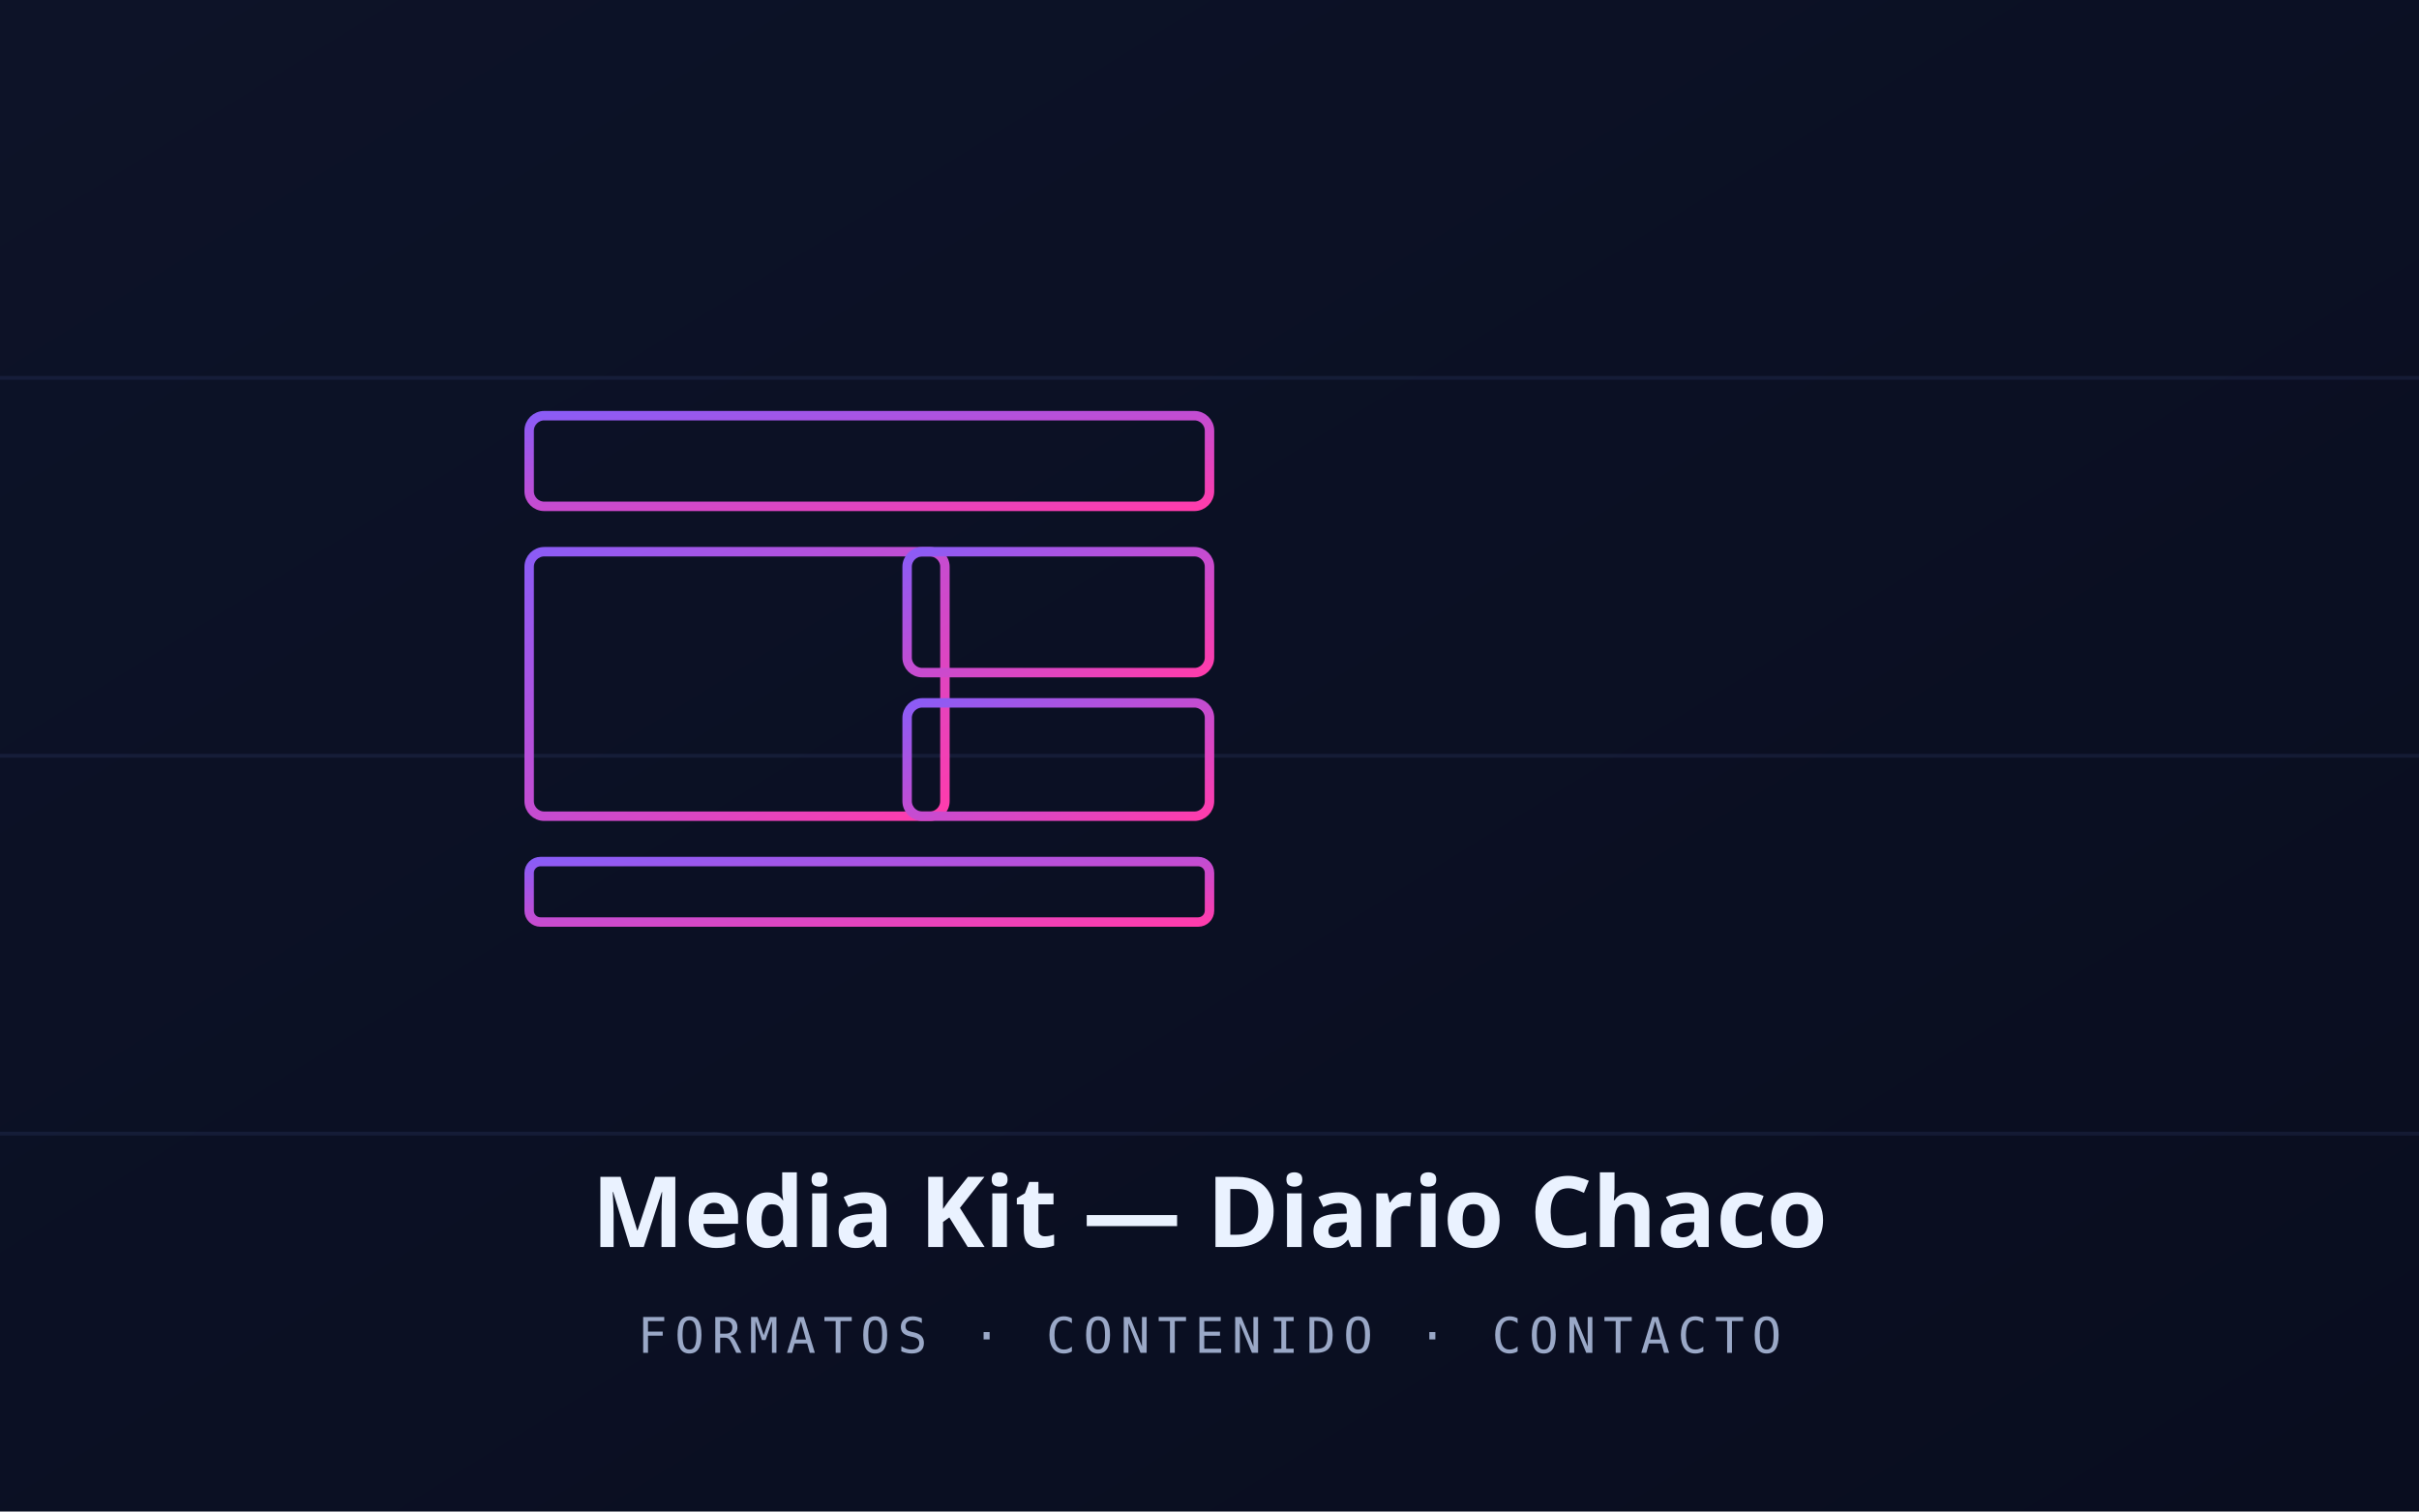
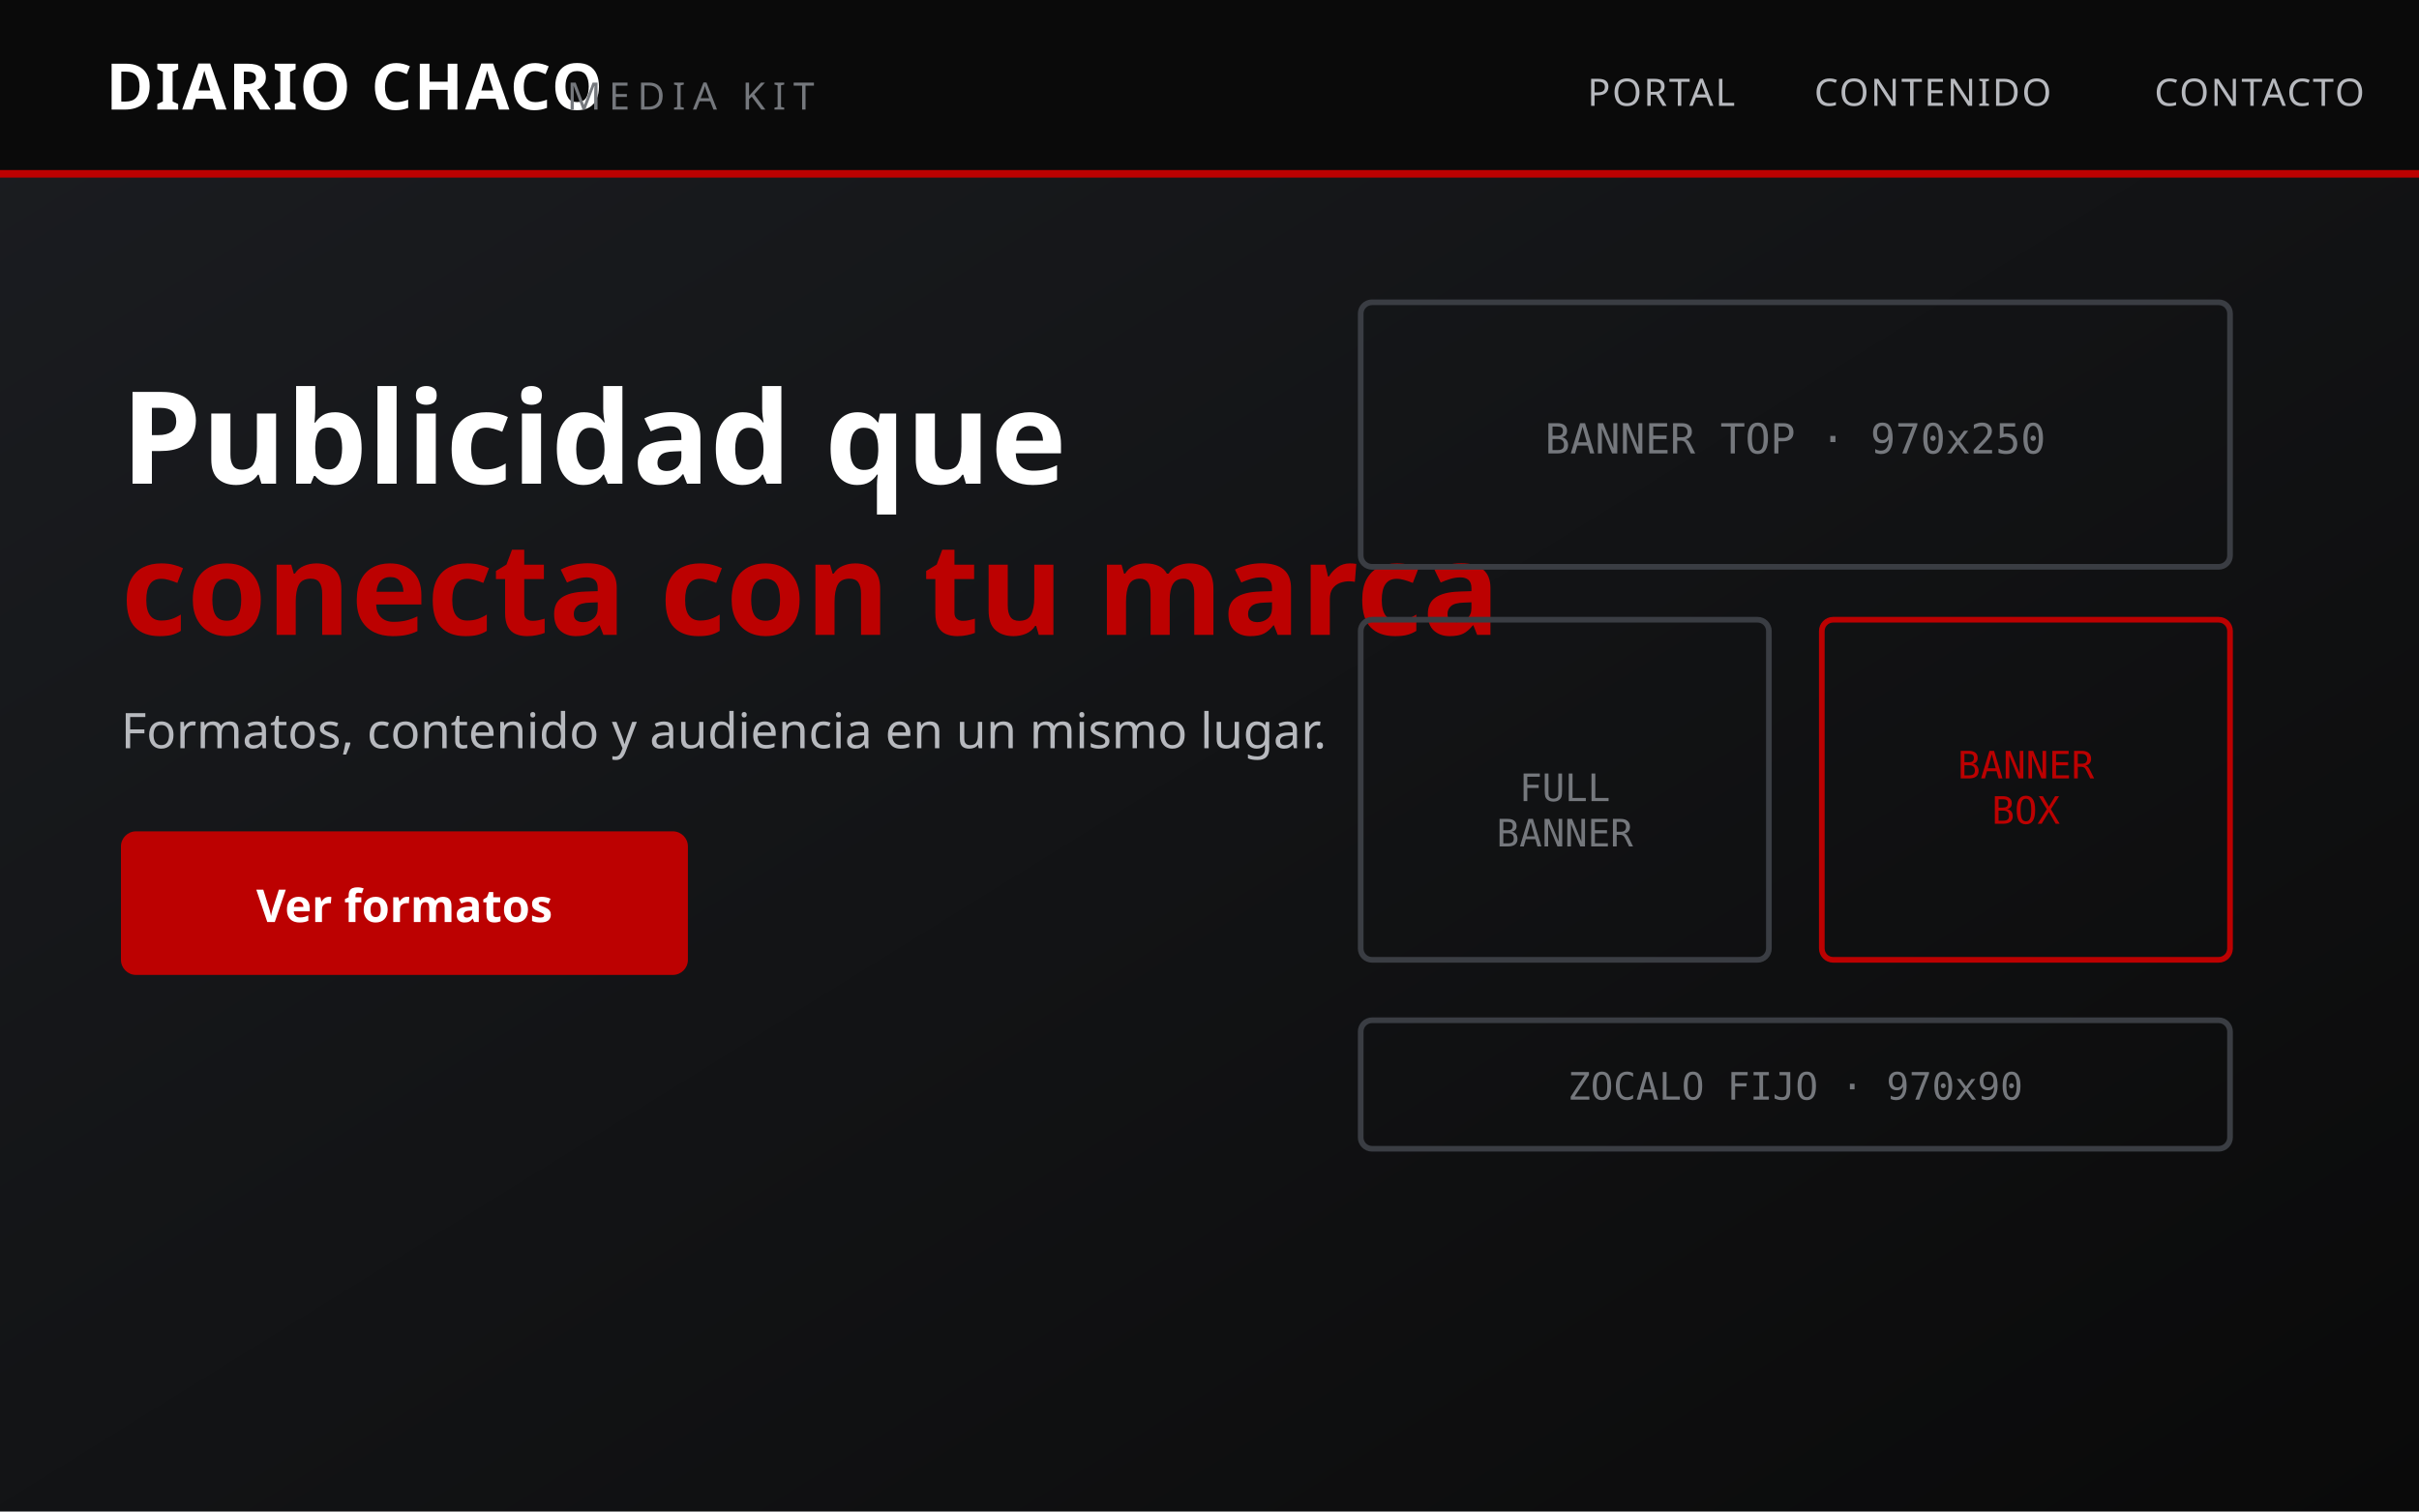
<svg xmlns="http://www.w3.org/2000/svg" viewBox="0 0 640 400" role="img" aria-labelledby="title desc">
  <defs>
-     <linearGradient id="bgMK" x1="0" y1="0" x2="1" y2="1">
-       <stop offset="0%" stop-color="#0d1328" />
-       <stop offset="100%" stop-color="#090d1f" />
-     </linearGradient>
-     <linearGradient id="strokeMK" x1="0" y1="0" x2="1" y2="1">
-       <stop offset="0%" stop-color="#8b5cf6" />
-       <stop offset="100%" stop-color="#ff3cac" />
+     <linearGradient id="mk-bg" x1="0" y1="0" x2="1" y2="1">
+       <stop offset="0%" stop-color="#1B1D21" />
+       <stop offset="100%" stop-color="#0A0A0A" />
    </linearGradient>
  </defs>
-   <rect width="640" height="400" fill="url(#bgMK)" />
-   <g opacity="0.25" stroke="rgba(125,145,255,0.35)">
-     <line x1="0" y1="100" x2="640" y2="100" />
-     <line x1="0" y1="200" x2="640" y2="200" />
-     <line x1="0" y1="300" x2="640" y2="300" />
+   <rect width="640" height="400" fill="url(#mk-bg)" />
+   <rect width="640" height="46" fill="#0A0A0A" />
+   <text x="28" y="29" font-family="'Space Grotesk',sans-serif" font-size="17" font-weight="700" letter-spacing="0.5" fill="#FFFFFF">DIARIO CHACO</text>
+   <text x="150" y="29" font-family="'Space Grotesk',sans-serif" font-size="10" letter-spacing="2" fill="#75787D">MEDIA KIT</text>
+   <g font-family="'Space Grotesk',sans-serif" font-size="10" fill="#B7B9BE" letter-spacing="0.5">
+     <text x="420" y="28">PORTAL</text>
+     <text x="480" y="28">CONTENIDO</text>
+     <text x="570" y="28">CONTACTO</text>
  </g>
-   <g transform="translate(230,150)">
-     <rect x="-90" y="-40" width="180" height="24" rx="4" fill="none" stroke="url(#strokeMK)" stroke-width="2.5" />
-     <rect x="-90" y="-4" width="110" height="70" rx="4" fill="none" stroke="url(#strokeMK)" stroke-width="2.5" />
-     <rect x="10" y="-4" width="80" height="32" rx="4" fill="none" stroke="url(#strokeMK)" stroke-width="2.5" />
-     <rect x="10" y="36" width="80" height="30" rx="4" fill="none" stroke="url(#strokeMK)" stroke-width="2.5" />
-     <rect x="-90" y="78" width="180" height="16" rx="3" fill="none" stroke="url(#strokeMK)" stroke-width="2.5" />
+   <rect x="0" y="45" width="640" height="2" fill="#BC0101" />
+   <text x="32" y="128" font-family="'Space Grotesk',sans-serif" font-size="34" font-weight="700" fill="#FFFFFF">Publicidad que</text>
+   <text x="32" y="168" font-family="'Space Grotesk',sans-serif" font-size="34" font-weight="700" fill="#BC0101">conecta con tu marca</text>
+   <text x="32" y="198" font-family="'Space Grotesk',sans-serif" font-size="13" fill="#B7B9BE">Formatos, contenido y audiencia en un mismo lugar.</text>
+   <rect x="32" y="220" width="150" height="38" rx="4" fill="#BC0101" />
+   <text x="107" y="244" text-anchor="middle" font-family="'Space Grotesk',sans-serif" font-size="12" font-weight="700" fill="#FFFFFF">Ver formatos</text>
+   <g font-family="'IBM Plex Mono','Space Grotesk',monospace">
+     <rect x="360" y="80" width="230" height="70" rx="3" fill="none" stroke="#3A3D43" stroke-width="1.5" />
+     <text x="475" y="120" text-anchor="middle" font-size="11" fill="#75787D">BANNER TOP · 970x250</text>
+     <rect x="360" y="164" width="108" height="90" rx="3" fill="none" stroke="#3A3D43" stroke-width="1.5" />
+     <text x="414" y="212" text-anchor="middle" font-size="10" fill="#75787D">FULL</text>
+     <text x="414" y="224" text-anchor="middle" font-size="10" fill="#75787D">BANNER</text>
+     <rect x="482" y="164" width="108" height="90" rx="3" fill="none" stroke="#BC0101" stroke-width="1.5" />
+     <text x="536" y="206" text-anchor="middle" font-size="10" fill="#BC0101">BANNER</text>
+     <text x="536" y="218" text-anchor="middle" font-size="10" fill="#BC0101">BOX</text>
+     <rect x="360" y="270" width="230" height="34" rx="3" fill="none" stroke="#3A3D43" stroke-width="1.5" />
+     <text x="475" y="291" text-anchor="middle" font-size="10" fill="#75787D">ZOCALO FIJO · 970x90</text>
  </g>
-   <text x="320" y="330" text-anchor="middle" font-family="'Space Grotesk', sans-serif" font-size="26" fill="#eaf2ff" font-weight="700">Media Kit — Diario Chaco</text>
-   <text x="320" y="358" text-anchor="middle" font-family="'JetBrains Mono', monospace" font-size="13" letter-spacing="2" fill="#9aa8c7">FORMATOS · CONTENIDO · CONTACTO</text>
</svg>
